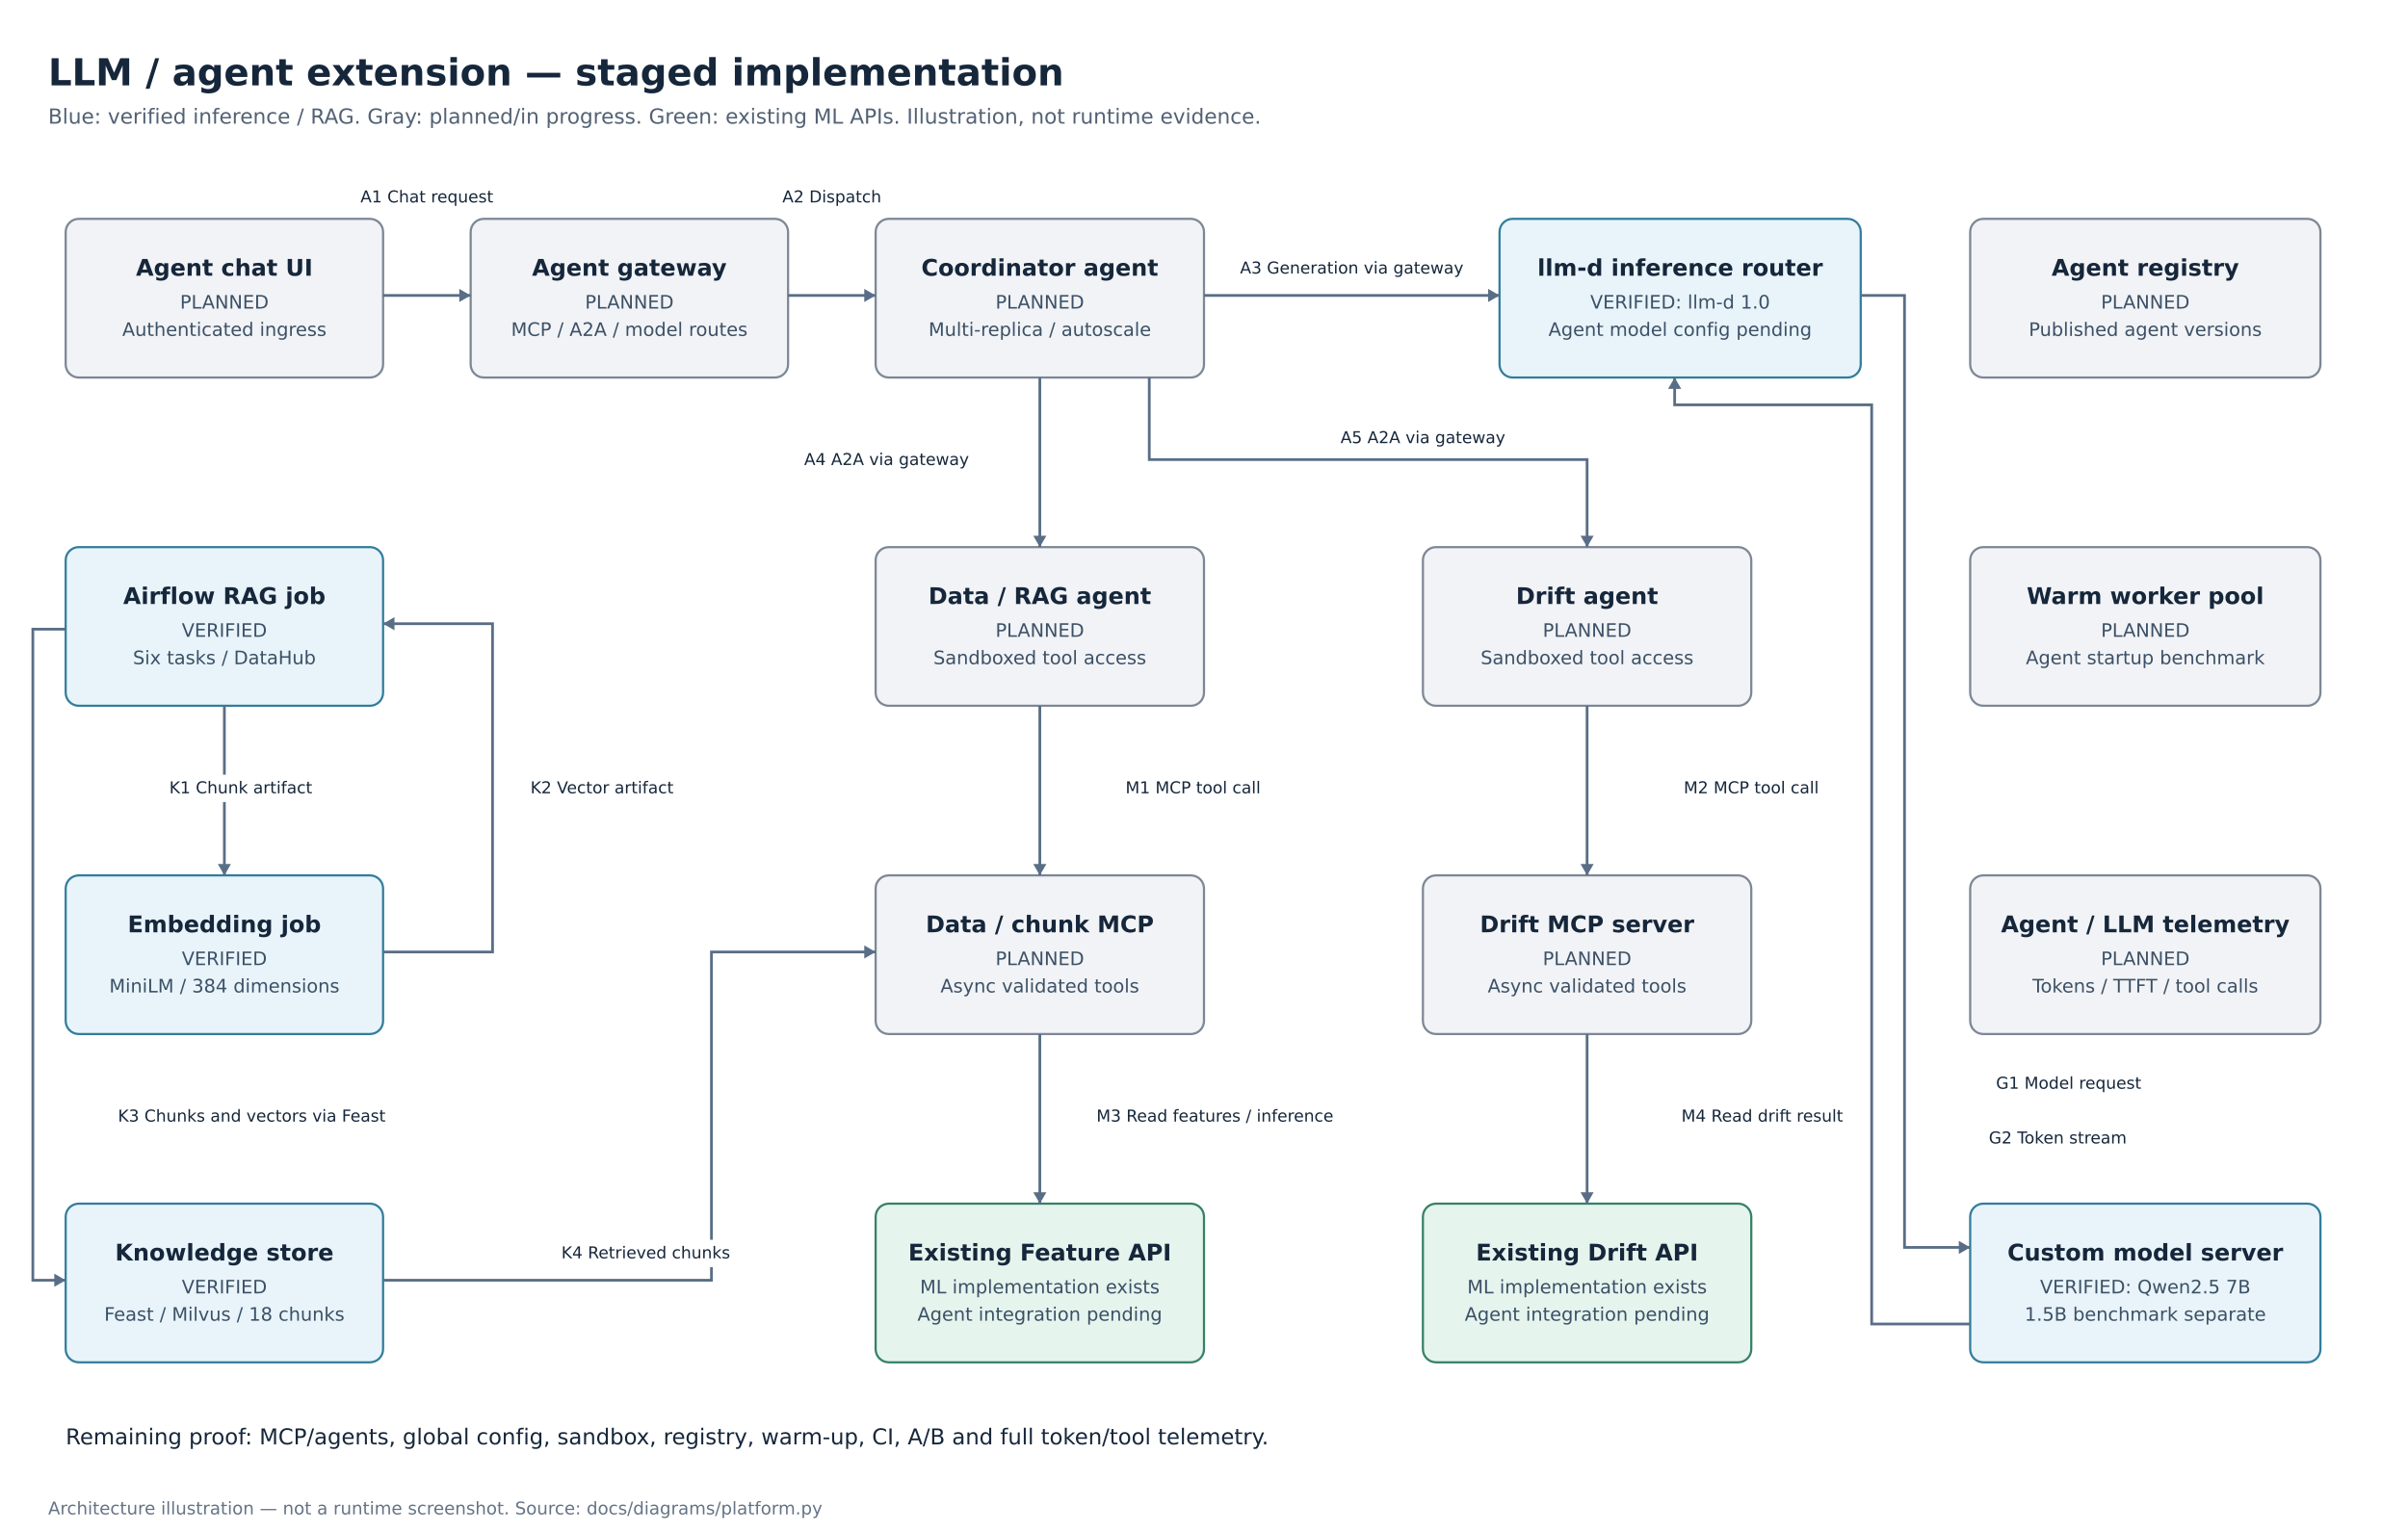
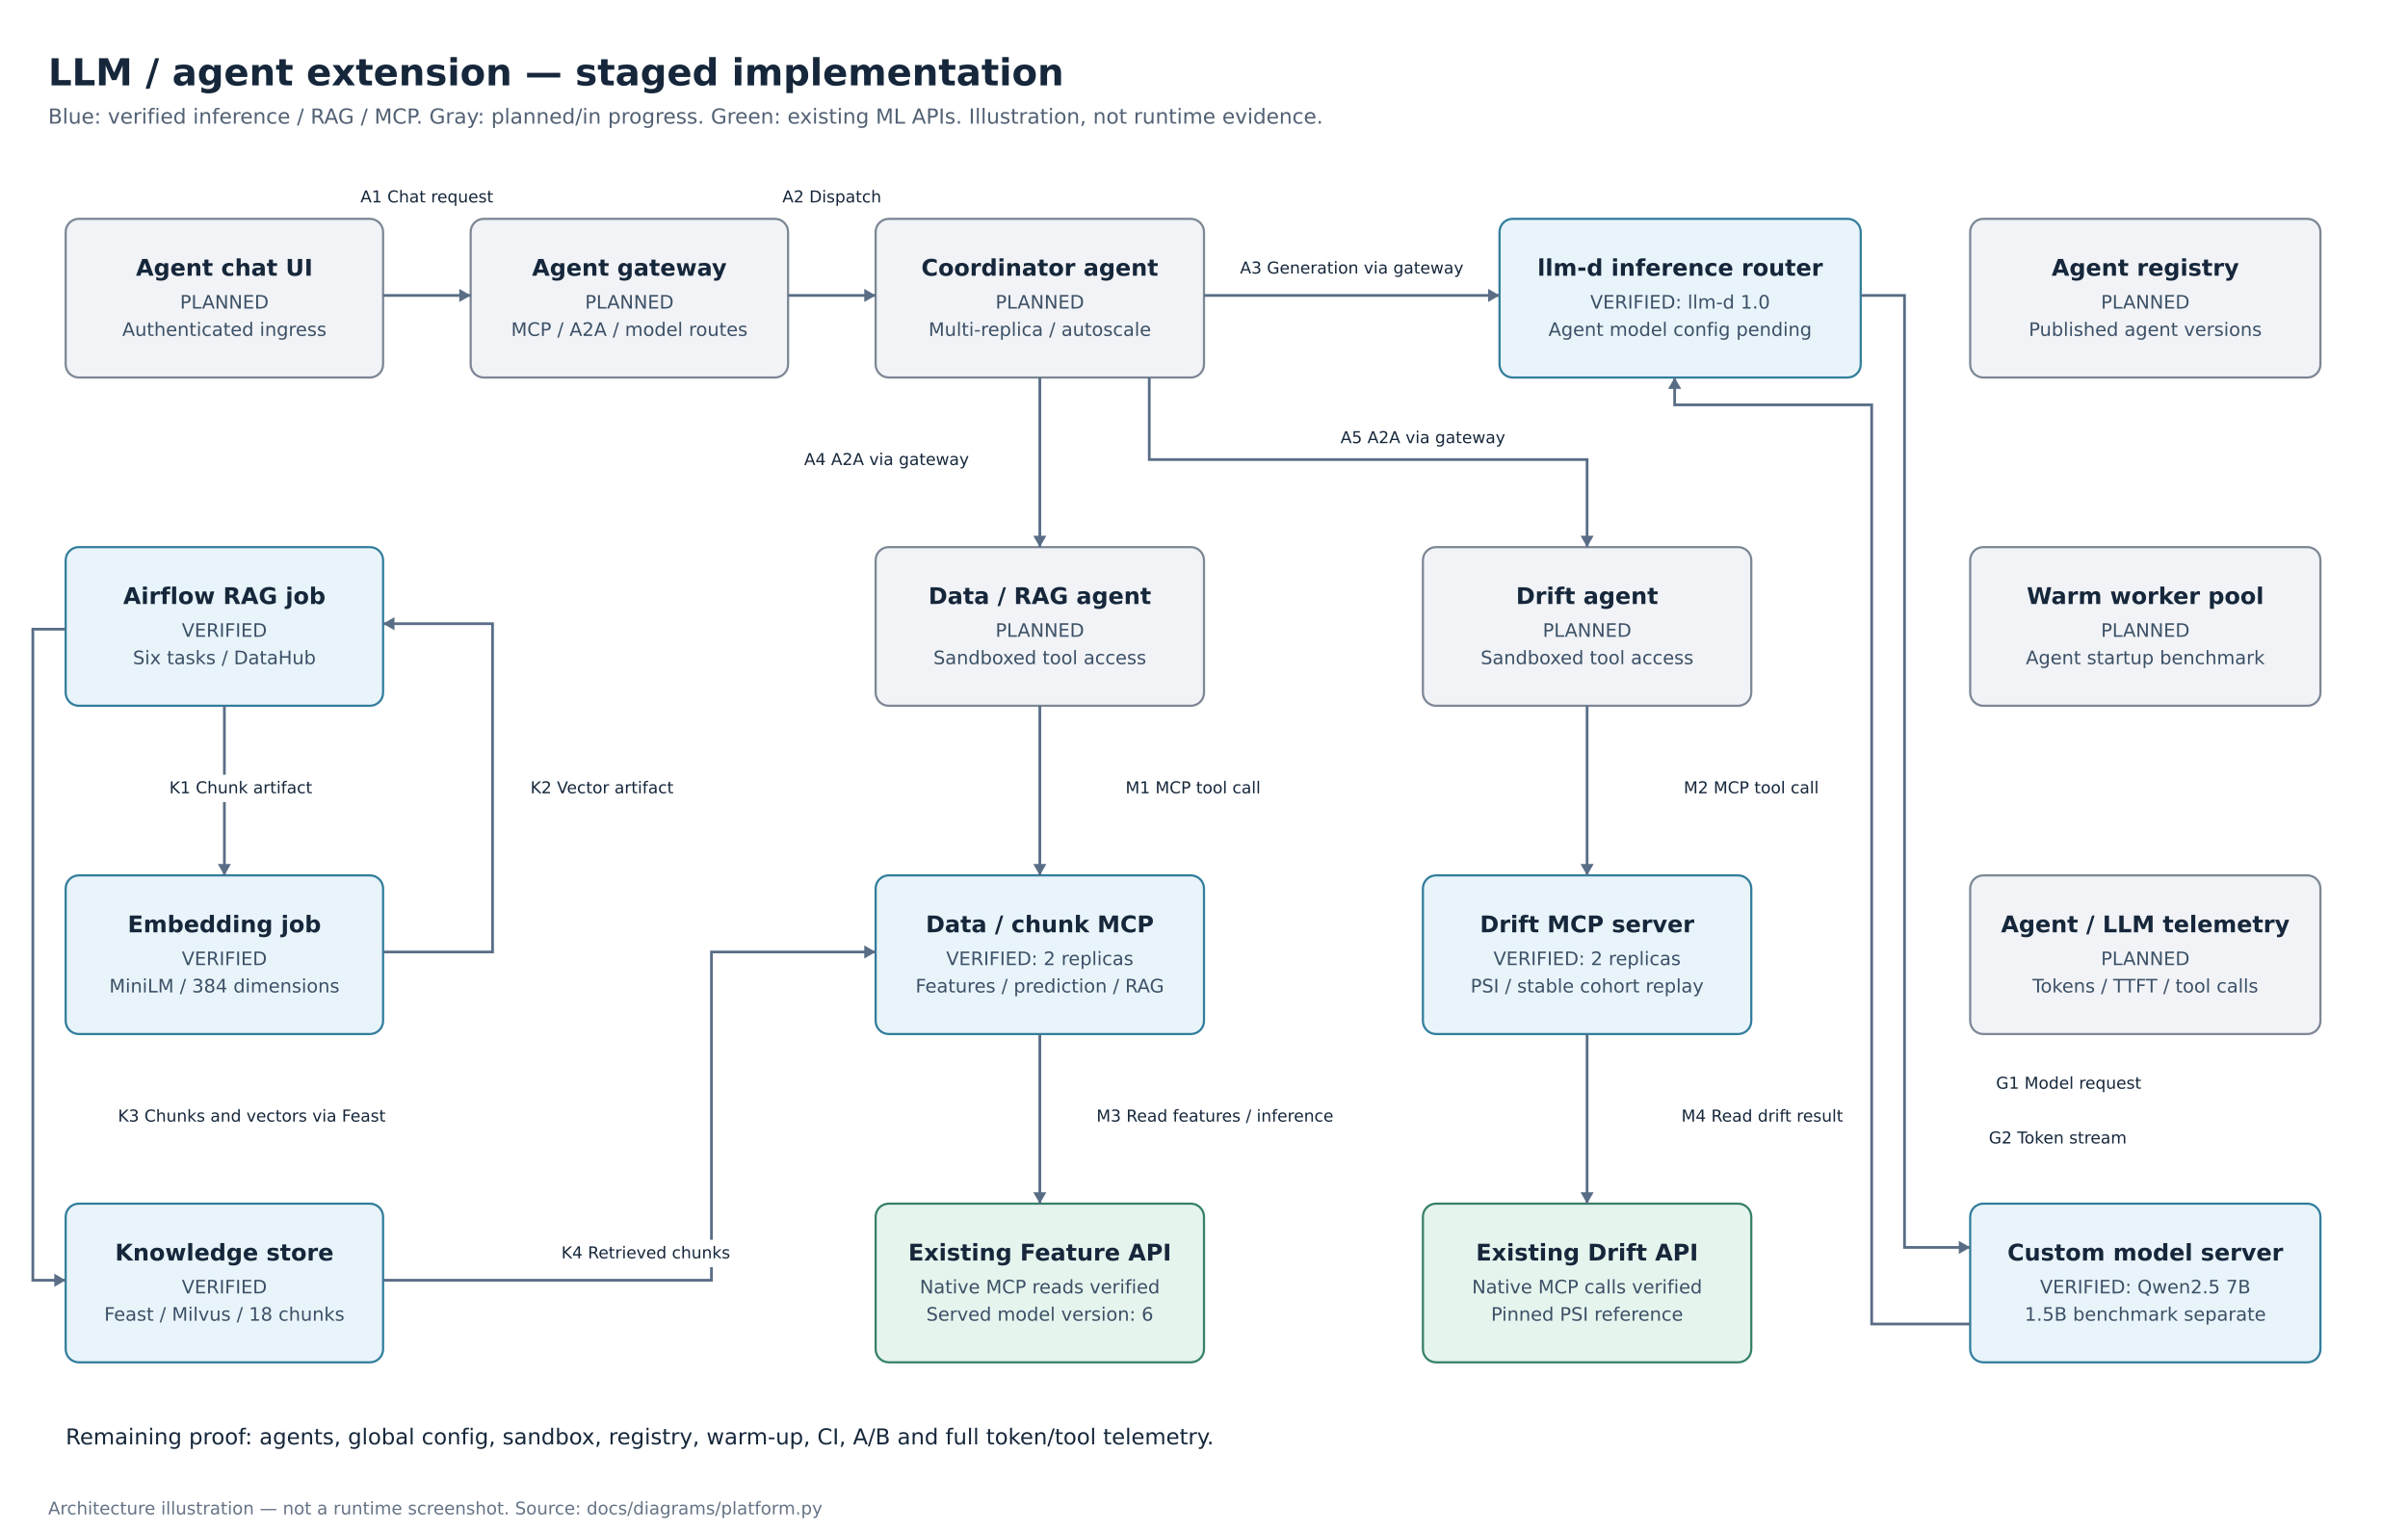
<svg xmlns="http://www.w3.org/2000/svg" width="2200" height="1400" viewBox="0 0 2200 1400" role="img" aria-labelledby="title desc">
  <rect width="100%" height="100%" fill="white" />
  <text x="44" y="78" font-family="Segoe UI,DejaVu Sans,sans-serif" font-size="34" font-weight="600" text-anchor="start" fill="#16273b">LLM / agent extension — staged implementation</text>
-   <text x="44" y="113" font-family="Segoe UI,DejaVu Sans,sans-serif" font-size="19" font-weight="400" text-anchor="start" fill="#526174">Blue: verified inference / RAG. Gray: planned/in progress. Green: existing ML APIs. Illustration, not runtime evidence.</text>
+   <text x="44" y="113" font-family="Segoe UI,DejaVu Sans,sans-serif" font-size="19" font-weight="400" text-anchor="start" fill="#526174">Blue: verified inference / RAG / MCP. Gray: planned/in progress. Green: existing ML APIs. Illustration, not runtime evidence.</text>
  <text x="44" y="1384" font-family="Segoe UI,DejaVu Sans,sans-serif" font-size="16" font-weight="400" text-anchor="start" fill="#657386">Architecture illustration — not a runtime screenshot. Source: docs/diagrams/platform.py</text>
  <rect x="60" y="200" width="290" height="145" rx="12" fill="#f1f3f6" stroke="#7d8795" stroke-width="2" />
  <text x="205.0" y="252.0" font-family="Segoe UI,DejaVu Sans,sans-serif" font-size="21" font-weight="600" text-anchor="middle" fill="#16273b">Agent chat UI</text>
  <text x="205.0" y="282.0" font-family="Segoe UI,DejaVu Sans,sans-serif" font-size="17" font-weight="400" text-anchor="middle" fill="#3c5066">PLANNED</text>
  <text x="205.0" y="307.0" font-family="Segoe UI,DejaVu Sans,sans-serif" font-size="17" font-weight="400" text-anchor="middle" fill="#3c5066">Authenticated ingress</text>
  <rect x="430" y="200" width="290" height="145" rx="12" fill="#f1f3f6" stroke="#7d8795" stroke-width="2" />
  <text x="575.0" y="252.0" font-family="Segoe UI,DejaVu Sans,sans-serif" font-size="21" font-weight="600" text-anchor="middle" fill="#16273b">Agent gateway</text>
  <text x="575.0" y="282.0" font-family="Segoe UI,DejaVu Sans,sans-serif" font-size="17" font-weight="400" text-anchor="middle" fill="#3c5066">PLANNED</text>
  <text x="575.0" y="307.0" font-family="Segoe UI,DejaVu Sans,sans-serif" font-size="17" font-weight="400" text-anchor="middle" fill="#3c5066">MCP / A2A / model routes</text>
  <rect x="800" y="200" width="300" height="145" rx="12" fill="#f1f3f6" stroke="#7d8795" stroke-width="2" />
  <text x="950.0" y="252.0" font-family="Segoe UI,DejaVu Sans,sans-serif" font-size="21" font-weight="600" text-anchor="middle" fill="#16273b">Coordinator agent</text>
  <text x="950.0" y="282.0" font-family="Segoe UI,DejaVu Sans,sans-serif" font-size="17" font-weight="400" text-anchor="middle" fill="#3c5066">PLANNED</text>
  <text x="950.0" y="307.0" font-family="Segoe UI,DejaVu Sans,sans-serif" font-size="17" font-weight="400" text-anchor="middle" fill="#3c5066">Multi-replica / autoscale</text>
  <rect x="1370" y="200" width="330" height="145" rx="12" fill="#e8f4fa" stroke="#327d9c" stroke-width="2" />
  <text x="1535.0" y="252.0" font-family="Segoe UI,DejaVu Sans,sans-serif" font-size="21" font-weight="600" text-anchor="middle" fill="#16273b">llm-d inference router</text>
  <text x="1535.0" y="282.0" font-family="Segoe UI,DejaVu Sans,sans-serif" font-size="17" font-weight="400" text-anchor="middle" fill="#3c5066">VERIFIED: llm-d 1.0</text>
  <text x="1535.0" y="307.0" font-family="Segoe UI,DejaVu Sans,sans-serif" font-size="17" font-weight="400" text-anchor="middle" fill="#3c5066">Agent model config pending</text>
  <rect x="1800" y="200" width="320" height="145" rx="12" fill="#f1f3f6" stroke="#7d8795" stroke-width="2" />
  <text x="1960.0" y="252.0" font-family="Segoe UI,DejaVu Sans,sans-serif" font-size="21" font-weight="600" text-anchor="middle" fill="#16273b">Agent registry</text>
  <text x="1960.0" y="282.0" font-family="Segoe UI,DejaVu Sans,sans-serif" font-size="17" font-weight="400" text-anchor="middle" fill="#3c5066">PLANNED</text>
  <text x="1960.0" y="307.0" font-family="Segoe UI,DejaVu Sans,sans-serif" font-size="17" font-weight="400" text-anchor="middle" fill="#3c5066">Published agent versions</text>
  <rect x="60" y="500" width="290" height="145" rx="12" fill="#e8f4fa" stroke="#327d9c" stroke-width="2" />
  <text x="205.0" y="552.0" font-family="Segoe UI,DejaVu Sans,sans-serif" font-size="21" font-weight="600" text-anchor="middle" fill="#16273b">Airflow RAG job</text>
  <text x="205.0" y="582.0" font-family="Segoe UI,DejaVu Sans,sans-serif" font-size="17" font-weight="400" text-anchor="middle" fill="#3c5066">VERIFIED</text>
  <text x="205.0" y="607.0" font-family="Segoe UI,DejaVu Sans,sans-serif" font-size="17" font-weight="400" text-anchor="middle" fill="#3c5066">Six tasks / DataHub</text>
  <rect x="800" y="500" width="300" height="145" rx="12" fill="#f1f3f6" stroke="#7d8795" stroke-width="2" />
  <text x="950.0" y="552.0" font-family="Segoe UI,DejaVu Sans,sans-serif" font-size="21" font-weight="600" text-anchor="middle" fill="#16273b">Data / RAG agent</text>
  <text x="950.0" y="582.0" font-family="Segoe UI,DejaVu Sans,sans-serif" font-size="17" font-weight="400" text-anchor="middle" fill="#3c5066">PLANNED</text>
  <text x="950.0" y="607.0" font-family="Segoe UI,DejaVu Sans,sans-serif" font-size="17" font-weight="400" text-anchor="middle" fill="#3c5066">Sandboxed tool access</text>
  <rect x="1300" y="500" width="300" height="145" rx="12" fill="#f1f3f6" stroke="#7d8795" stroke-width="2" />
  <text x="1450.0" y="552.0" font-family="Segoe UI,DejaVu Sans,sans-serif" font-size="21" font-weight="600" text-anchor="middle" fill="#16273b">Drift agent</text>
  <text x="1450.0" y="582.0" font-family="Segoe UI,DejaVu Sans,sans-serif" font-size="17" font-weight="400" text-anchor="middle" fill="#3c5066">PLANNED</text>
  <text x="1450.0" y="607.0" font-family="Segoe UI,DejaVu Sans,sans-serif" font-size="17" font-weight="400" text-anchor="middle" fill="#3c5066">Sandboxed tool access</text>
  <rect x="1800" y="500" width="320" height="145" rx="12" fill="#f1f3f6" stroke="#7d8795" stroke-width="2" />
  <text x="1960.0" y="552.0" font-family="Segoe UI,DejaVu Sans,sans-serif" font-size="21" font-weight="600" text-anchor="middle" fill="#16273b">Warm worker pool</text>
  <text x="1960.0" y="582.0" font-family="Segoe UI,DejaVu Sans,sans-serif" font-size="17" font-weight="400" text-anchor="middle" fill="#3c5066">PLANNED</text>
  <text x="1960.0" y="607.0" font-family="Segoe UI,DejaVu Sans,sans-serif" font-size="17" font-weight="400" text-anchor="middle" fill="#3c5066">Agent startup benchmark</text>
  <rect x="60" y="800" width="290" height="145" rx="12" fill="#e8f4fa" stroke="#327d9c" stroke-width="2" />
  <text x="205.0" y="852.0" font-family="Segoe UI,DejaVu Sans,sans-serif" font-size="21" font-weight="600" text-anchor="middle" fill="#16273b">Embedding job</text>
  <text x="205.0" y="882.0" font-family="Segoe UI,DejaVu Sans,sans-serif" font-size="17" font-weight="400" text-anchor="middle" fill="#3c5066">VERIFIED</text>
  <text x="205.0" y="907.0" font-family="Segoe UI,DejaVu Sans,sans-serif" font-size="17" font-weight="400" text-anchor="middle" fill="#3c5066">MiniLM / 384 dimensions</text>
-   <rect x="800" y="800" width="300" height="145" rx="12" fill="#f1f3f6" stroke="#7d8795" stroke-width="2" />
+   <rect x="800" y="800" width="300" height="145" rx="12" fill="#e8f4fa" stroke="#327d9c" stroke-width="2" />
  <text x="950.0" y="852.0" font-family="Segoe UI,DejaVu Sans,sans-serif" font-size="21" font-weight="600" text-anchor="middle" fill="#16273b">Data / chunk MCP</text>
-   <text x="950.0" y="882.0" font-family="Segoe UI,DejaVu Sans,sans-serif" font-size="17" font-weight="400" text-anchor="middle" fill="#3c5066">PLANNED</text>
-   <text x="950.0" y="907.0" font-family="Segoe UI,DejaVu Sans,sans-serif" font-size="17" font-weight="400" text-anchor="middle" fill="#3c5066">Async validated tools</text>
-   <rect x="1300" y="800" width="300" height="145" rx="12" fill="#f1f3f6" stroke="#7d8795" stroke-width="2" />
+   <text x="950.0" y="882.0" font-family="Segoe UI,DejaVu Sans,sans-serif" font-size="17" font-weight="400" text-anchor="middle" fill="#3c5066">VERIFIED: 2 replicas</text>
+   <text x="950.0" y="907.0" font-family="Segoe UI,DejaVu Sans,sans-serif" font-size="17" font-weight="400" text-anchor="middle" fill="#3c5066">Features / prediction / RAG</text>
+   <rect x="1300" y="800" width="300" height="145" rx="12" fill="#e8f4fa" stroke="#327d9c" stroke-width="2" />
  <text x="1450.0" y="852.0" font-family="Segoe UI,DejaVu Sans,sans-serif" font-size="21" font-weight="600" text-anchor="middle" fill="#16273b">Drift MCP server</text>
-   <text x="1450.0" y="882.0" font-family="Segoe UI,DejaVu Sans,sans-serif" font-size="17" font-weight="400" text-anchor="middle" fill="#3c5066">PLANNED</text>
-   <text x="1450.0" y="907.0" font-family="Segoe UI,DejaVu Sans,sans-serif" font-size="17" font-weight="400" text-anchor="middle" fill="#3c5066">Async validated tools</text>
+   <text x="1450.0" y="882.0" font-family="Segoe UI,DejaVu Sans,sans-serif" font-size="17" font-weight="400" text-anchor="middle" fill="#3c5066">VERIFIED: 2 replicas</text>
+   <text x="1450.0" y="907.0" font-family="Segoe UI,DejaVu Sans,sans-serif" font-size="17" font-weight="400" text-anchor="middle" fill="#3c5066">PSI / stable cohort replay</text>
  <rect x="1800" y="800" width="320" height="145" rx="12" fill="#f1f3f6" stroke="#7d8795" stroke-width="2" />
  <text x="1960.0" y="852.0" font-family="Segoe UI,DejaVu Sans,sans-serif" font-size="21" font-weight="600" text-anchor="middle" fill="#16273b">Agent / LLM telemetry</text>
  <text x="1960.0" y="882.0" font-family="Segoe UI,DejaVu Sans,sans-serif" font-size="17" font-weight="400" text-anchor="middle" fill="#3c5066">PLANNED</text>
  <text x="1960.0" y="907.0" font-family="Segoe UI,DejaVu Sans,sans-serif" font-size="17" font-weight="400" text-anchor="middle" fill="#3c5066">Tokens / TTFT / tool calls</text>
  <rect x="60" y="1100" width="290" height="145" rx="12" fill="#e8f4fa" stroke="#327d9c" stroke-width="2" />
  <text x="205.0" y="1152.0" font-family="Segoe UI,DejaVu Sans,sans-serif" font-size="21" font-weight="600" text-anchor="middle" fill="#16273b">Knowledge store</text>
  <text x="205.0" y="1182.0" font-family="Segoe UI,DejaVu Sans,sans-serif" font-size="17" font-weight="400" text-anchor="middle" fill="#3c5066">VERIFIED</text>
  <text x="205.0" y="1207.0" font-family="Segoe UI,DejaVu Sans,sans-serif" font-size="17" font-weight="400" text-anchor="middle" fill="#3c5066">Feast / Milvus / 18 chunks</text>
  <rect x="1800" y="1100" width="320" height="145" rx="12" fill="#e8f4fa" stroke="#327d9c" stroke-width="2" />
  <text x="1960.0" y="1152.0" font-family="Segoe UI,DejaVu Sans,sans-serif" font-size="21" font-weight="600" text-anchor="middle" fill="#16273b">Custom model server</text>
  <text x="1960.0" y="1182.0" font-family="Segoe UI,DejaVu Sans,sans-serif" font-size="17" font-weight="400" text-anchor="middle" fill="#3c5066">VERIFIED: Qwen2.5 7B</text>
  <text x="1960.0" y="1207.0" font-family="Segoe UI,DejaVu Sans,sans-serif" font-size="17" font-weight="400" text-anchor="middle" fill="#3c5066">1.5B benchmark separate</text>
  <rect x="800" y="1100" width="300" height="145" rx="12" fill="#e5f4ed" stroke="#368168" stroke-width="2" />
  <text x="950.0" y="1152.0" font-family="Segoe UI,DejaVu Sans,sans-serif" font-size="21" font-weight="600" text-anchor="middle" fill="#16273b">Existing Feature API</text>
-   <text x="950.0" y="1182.0" font-family="Segoe UI,DejaVu Sans,sans-serif" font-size="17" font-weight="400" text-anchor="middle" fill="#3c5066">ML implementation exists</text>
-   <text x="950.0" y="1207.0" font-family="Segoe UI,DejaVu Sans,sans-serif" font-size="17" font-weight="400" text-anchor="middle" fill="#3c5066">Agent integration pending</text>
+   <text x="950.0" y="1182.0" font-family="Segoe UI,DejaVu Sans,sans-serif" font-size="17" font-weight="400" text-anchor="middle" fill="#3c5066">Native MCP reads verified</text>
+   <text x="950.0" y="1207.0" font-family="Segoe UI,DejaVu Sans,sans-serif" font-size="17" font-weight="400" text-anchor="middle" fill="#3c5066">Served model version: 6</text>
  <rect x="1300" y="1100" width="300" height="145" rx="12" fill="#e5f4ed" stroke="#368168" stroke-width="2" />
  <text x="1450.0" y="1152.0" font-family="Segoe UI,DejaVu Sans,sans-serif" font-size="21" font-weight="600" text-anchor="middle" fill="#16273b">Existing Drift API</text>
-   <text x="1450.0" y="1182.0" font-family="Segoe UI,DejaVu Sans,sans-serif" font-size="17" font-weight="400" text-anchor="middle" fill="#3c5066">ML implementation exists</text>
-   <text x="1450.0" y="1207.0" font-family="Segoe UI,DejaVu Sans,sans-serif" font-size="17" font-weight="400" text-anchor="middle" fill="#3c5066">Agent integration pending</text>
+   <text x="1450.0" y="1182.0" font-family="Segoe UI,DejaVu Sans,sans-serif" font-size="17" font-weight="400" text-anchor="middle" fill="#3c5066">Native MCP calls verified</text>
+   <text x="1450.0" y="1207.0" font-family="Segoe UI,DejaVu Sans,sans-serif" font-size="17" font-weight="400" text-anchor="middle" fill="#3c5066">Pinned PSI reference</text>
  <polyline points="350,270 430,270" fill="none" stroke="#596e86" stroke-width="2.5" />
  <polygon points="430,270 419.608,276.0 419.608,264.0" fill="#596e86" />
  <rect x="329.5" y="168" width="121.0" height="25" rx="4" fill="white" />
  <text x="390" y="185" font-family="Segoe UI,DejaVu Sans,sans-serif" font-size="15" font-weight="400" text-anchor="middle" fill="#16273b">A1  Chat request</text>
  <polyline points="720,270 800,270" fill="none" stroke="#596e86" stroke-width="2.5" />
  <polygon points="800,270 789.608,276.0 789.608,264.0" fill="#596e86" />
  <rect x="712.0" y="168" width="96.0" height="25" rx="4" fill="white" />
  <text x="760" y="185" font-family="Segoe UI,DejaVu Sans,sans-serif" font-size="15" font-weight="400" text-anchor="middle" fill="#16273b">A2  Dispatch</text>
  <polyline points="1100,270 1370,270" fill="none" stroke="#596e86" stroke-width="2.5" />
  <polygon points="1370,270 1359.608,276.0 1359.608,264.0" fill="#596e86" />
  <rect x="1138.0" y="233" width="194.0" height="25" rx="4" fill="white" />
  <text x="1235" y="250" font-family="Segoe UI,DejaVu Sans,sans-serif" font-size="15" font-weight="400" text-anchor="middle" fill="#16273b">A3  Generation via gateway</text>
  <polyline points="1700,270 1740,270 1740,1140 1800,1140" fill="none" stroke="#596e86" stroke-width="2.5" />
  <polygon points="1800,1140 1789.608,1146.0 1789.608,1134.0" fill="#596e86" />
  <rect x="1823.0" y="978" width="134.0" height="25" rx="4" fill="white" />
  <text x="1890" y="995" font-family="Segoe UI,DejaVu Sans,sans-serif" font-size="15" font-weight="400" text-anchor="middle" fill="#16273b">G1  Model request</text>
  <polyline points="1800,1210 1710,1210 1710,370 1530,370 1530,345" fill="none" stroke="#596e86" stroke-width="2.5" />
  <polygon points="1530,345 1536.0,355.392 1524.0,355.392" fill="#596e86" />
  <rect x="1816.508" y="1028" width="126.984" height="25" rx="4" fill="white" />
  <text x="1880" y="1045" font-family="Segoe UI,DejaVu Sans,sans-serif" font-size="15" font-weight="400" text-anchor="middle" fill="#16273b">G2  Token stream</text>
  <polyline points="950,345 950,500" fill="none" stroke="#596e86" stroke-width="2.5" />
  <polygon points="950,500 944.0,489.608 956.0,489.608" fill="#596e86" />
  <rect x="735.5" y="408" width="149.0" height="25" rx="4" fill="white" />
  <text x="810" y="425" font-family="Segoe UI,DejaVu Sans,sans-serif" font-size="15" font-weight="400" text-anchor="middle" fill="#16273b">A4  A2A via gateway</text>
  <polyline points="1050,345 1050,420 1450,420 1450,500" fill="none" stroke="#596e86" stroke-width="2.5" />
  <polygon points="1450,500 1444.0,489.608 1456.0,489.608" fill="#596e86" />
  <rect x="1225.5" y="388" width="149.0" height="25" rx="4" fill="white" />
  <text x="1300" y="405" font-family="Segoe UI,DejaVu Sans,sans-serif" font-size="15" font-weight="400" text-anchor="middle" fill="#16273b">A5  A2A via gateway</text>
  <polyline points="950,645 950,800" fill="none" stroke="#596e86" stroke-width="2.5" />
  <polygon points="950,800 944.0,789.608 956.0,789.608" fill="#596e86" />
  <rect x="1025.5" y="708" width="129.0" height="25" rx="4" fill="white" />
  <text x="1090" y="725" font-family="Segoe UI,DejaVu Sans,sans-serif" font-size="15" font-weight="400" text-anchor="middle" fill="#16273b">M1  MCP tool call</text>
  <polyline points="1450,645 1450,800" fill="none" stroke="#596e86" stroke-width="2.5" />
  <polygon points="1450,800 1444.0,789.608 1456.0,789.608" fill="#596e86" />
  <rect x="1535.5" y="708" width="129.0" height="25" rx="4" fill="white" />
  <text x="1600" y="725" font-family="Segoe UI,DejaVu Sans,sans-serif" font-size="15" font-weight="400" text-anchor="middle" fill="#16273b">M2  MCP tool call</text>
  <polyline points="950,945 950,1100" fill="none" stroke="#596e86" stroke-width="2.5" />
  <polygon points="950,1100 944.0,1089.608 956.0,1089.608" fill="#596e86" />
  <rect x="1006.5" y="1008" width="207.0" height="25" rx="4" fill="white" />
  <text x="1110" y="1025" font-family="Segoe UI,DejaVu Sans,sans-serif" font-size="15" font-weight="400" text-anchor="middle" fill="#16273b">M3  Read features / inference</text>
  <polyline points="1450,945 1450,1100" fill="none" stroke="#596e86" stroke-width="2.5" />
  <polygon points="1450,1100 1444.0,1089.608 1456.0,1089.608" fill="#596e86" />
  <rect x="1536.5" y="1008" width="147.0" height="25" rx="4" fill="white" />
  <text x="1610" y="1025" font-family="Segoe UI,DejaVu Sans,sans-serif" font-size="15" font-weight="400" text-anchor="middle" fill="#16273b">M4  Read drift result</text>
  <polyline points="205,645 205,800" fill="none" stroke="#596e86" stroke-width="2.5" />
  <polygon points="205,800 199.0,789.608 211.0,789.608" fill="#596e86" />
  <rect x="156.0" y="708" width="128.0" height="25" rx="4" fill="white" />
  <text x="220" y="725" font-family="Segoe UI,DejaVu Sans,sans-serif" font-size="15" font-weight="400" text-anchor="middle" fill="#16273b">K1  Chunk artifact</text>
  <polyline points="350,870 450,870 450,570 350,570" fill="none" stroke="#596e86" stroke-width="2.5" />
  <polygon points="350,570 360.392,564.0 360.392,576.0" fill="#596e86" />
  <rect x="484.508" y="708" width="130.984" height="25" rx="4" fill="white" />
  <text x="550" y="725" font-family="Segoe UI,DejaVu Sans,sans-serif" font-size="15" font-weight="400" text-anchor="middle" fill="#16273b">K2  Vector artifact</text>
  <polyline points="60,575 30,575 30,1170 60,1170" fill="none" stroke="#596e86" stroke-width="2.5" />
  <polygon points="60,1170 49.608,1176.0 49.608,1164.0" fill="#596e86" />
  <rect x="118.0" y="1008" width="224.0" height="25" rx="4" fill="white" />
  <text x="230" y="1025" font-family="Segoe UI,DejaVu Sans,sans-serif" font-size="15" font-weight="400" text-anchor="middle" fill="#16273b">K3  Chunks and vectors via Feast</text>
  <polyline points="350,1170 650,1170 650,870 800,870" fill="none" stroke="#596e86" stroke-width="2.5" />
  <polygon points="800,870 789.608,876.0 789.608,864.0" fill="#596e86" />
  <rect x="516.0" y="1133" width="148.0" height="25" rx="4" fill="white" />
  <text x="590" y="1150" font-family="Segoe UI,DejaVu Sans,sans-serif" font-size="15" font-weight="400" text-anchor="middle" fill="#16273b">K4  Retrieved chunks</text>
-   <text x="60" y="1320" font-family="Segoe UI,DejaVu Sans,sans-serif" font-size="20" font-weight="400" text-anchor="start" fill="#16273b">Remaining proof: MCP/agents, global config, sandbox, registry, warm-up, CI, A/B and full token/tool telemetry.</text>
+   <text x="60" y="1320" font-family="Segoe UI,DejaVu Sans,sans-serif" font-size="20" font-weight="400" text-anchor="start" fill="#16273b">Remaining proof: agents, global config, sandbox, registry, warm-up, CI, A/B and full token/tool telemetry.</text>
</svg>
